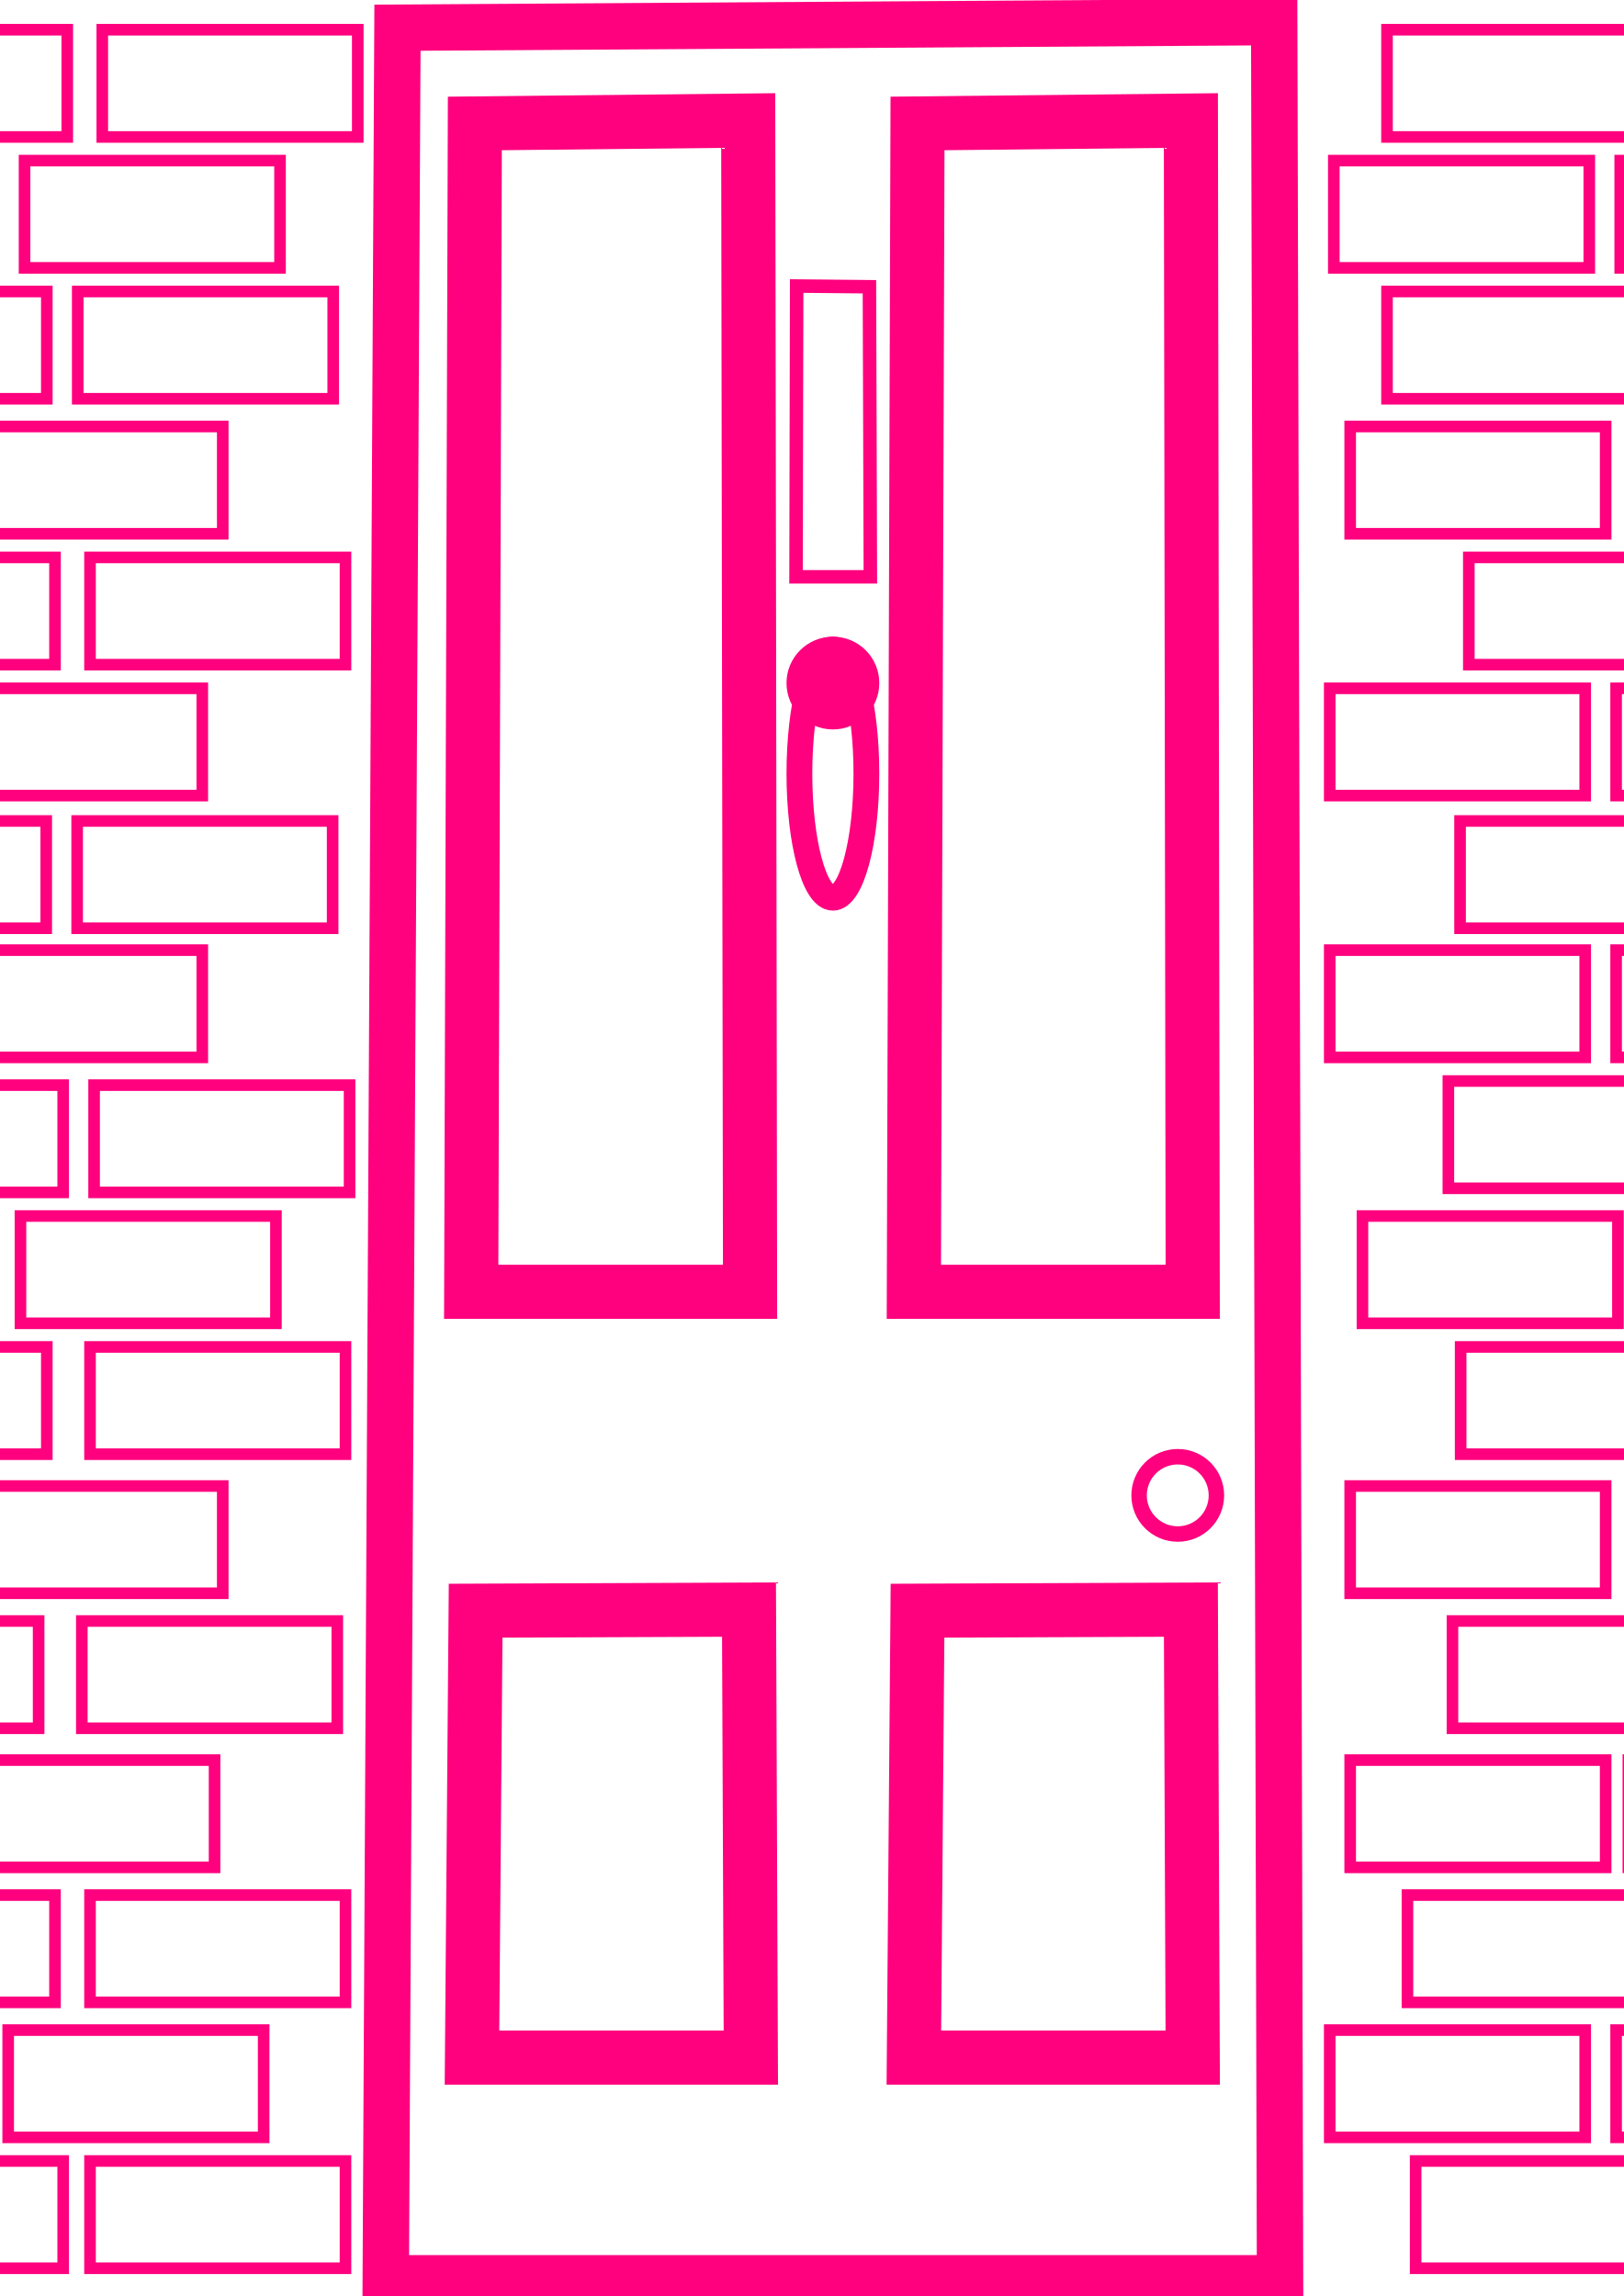
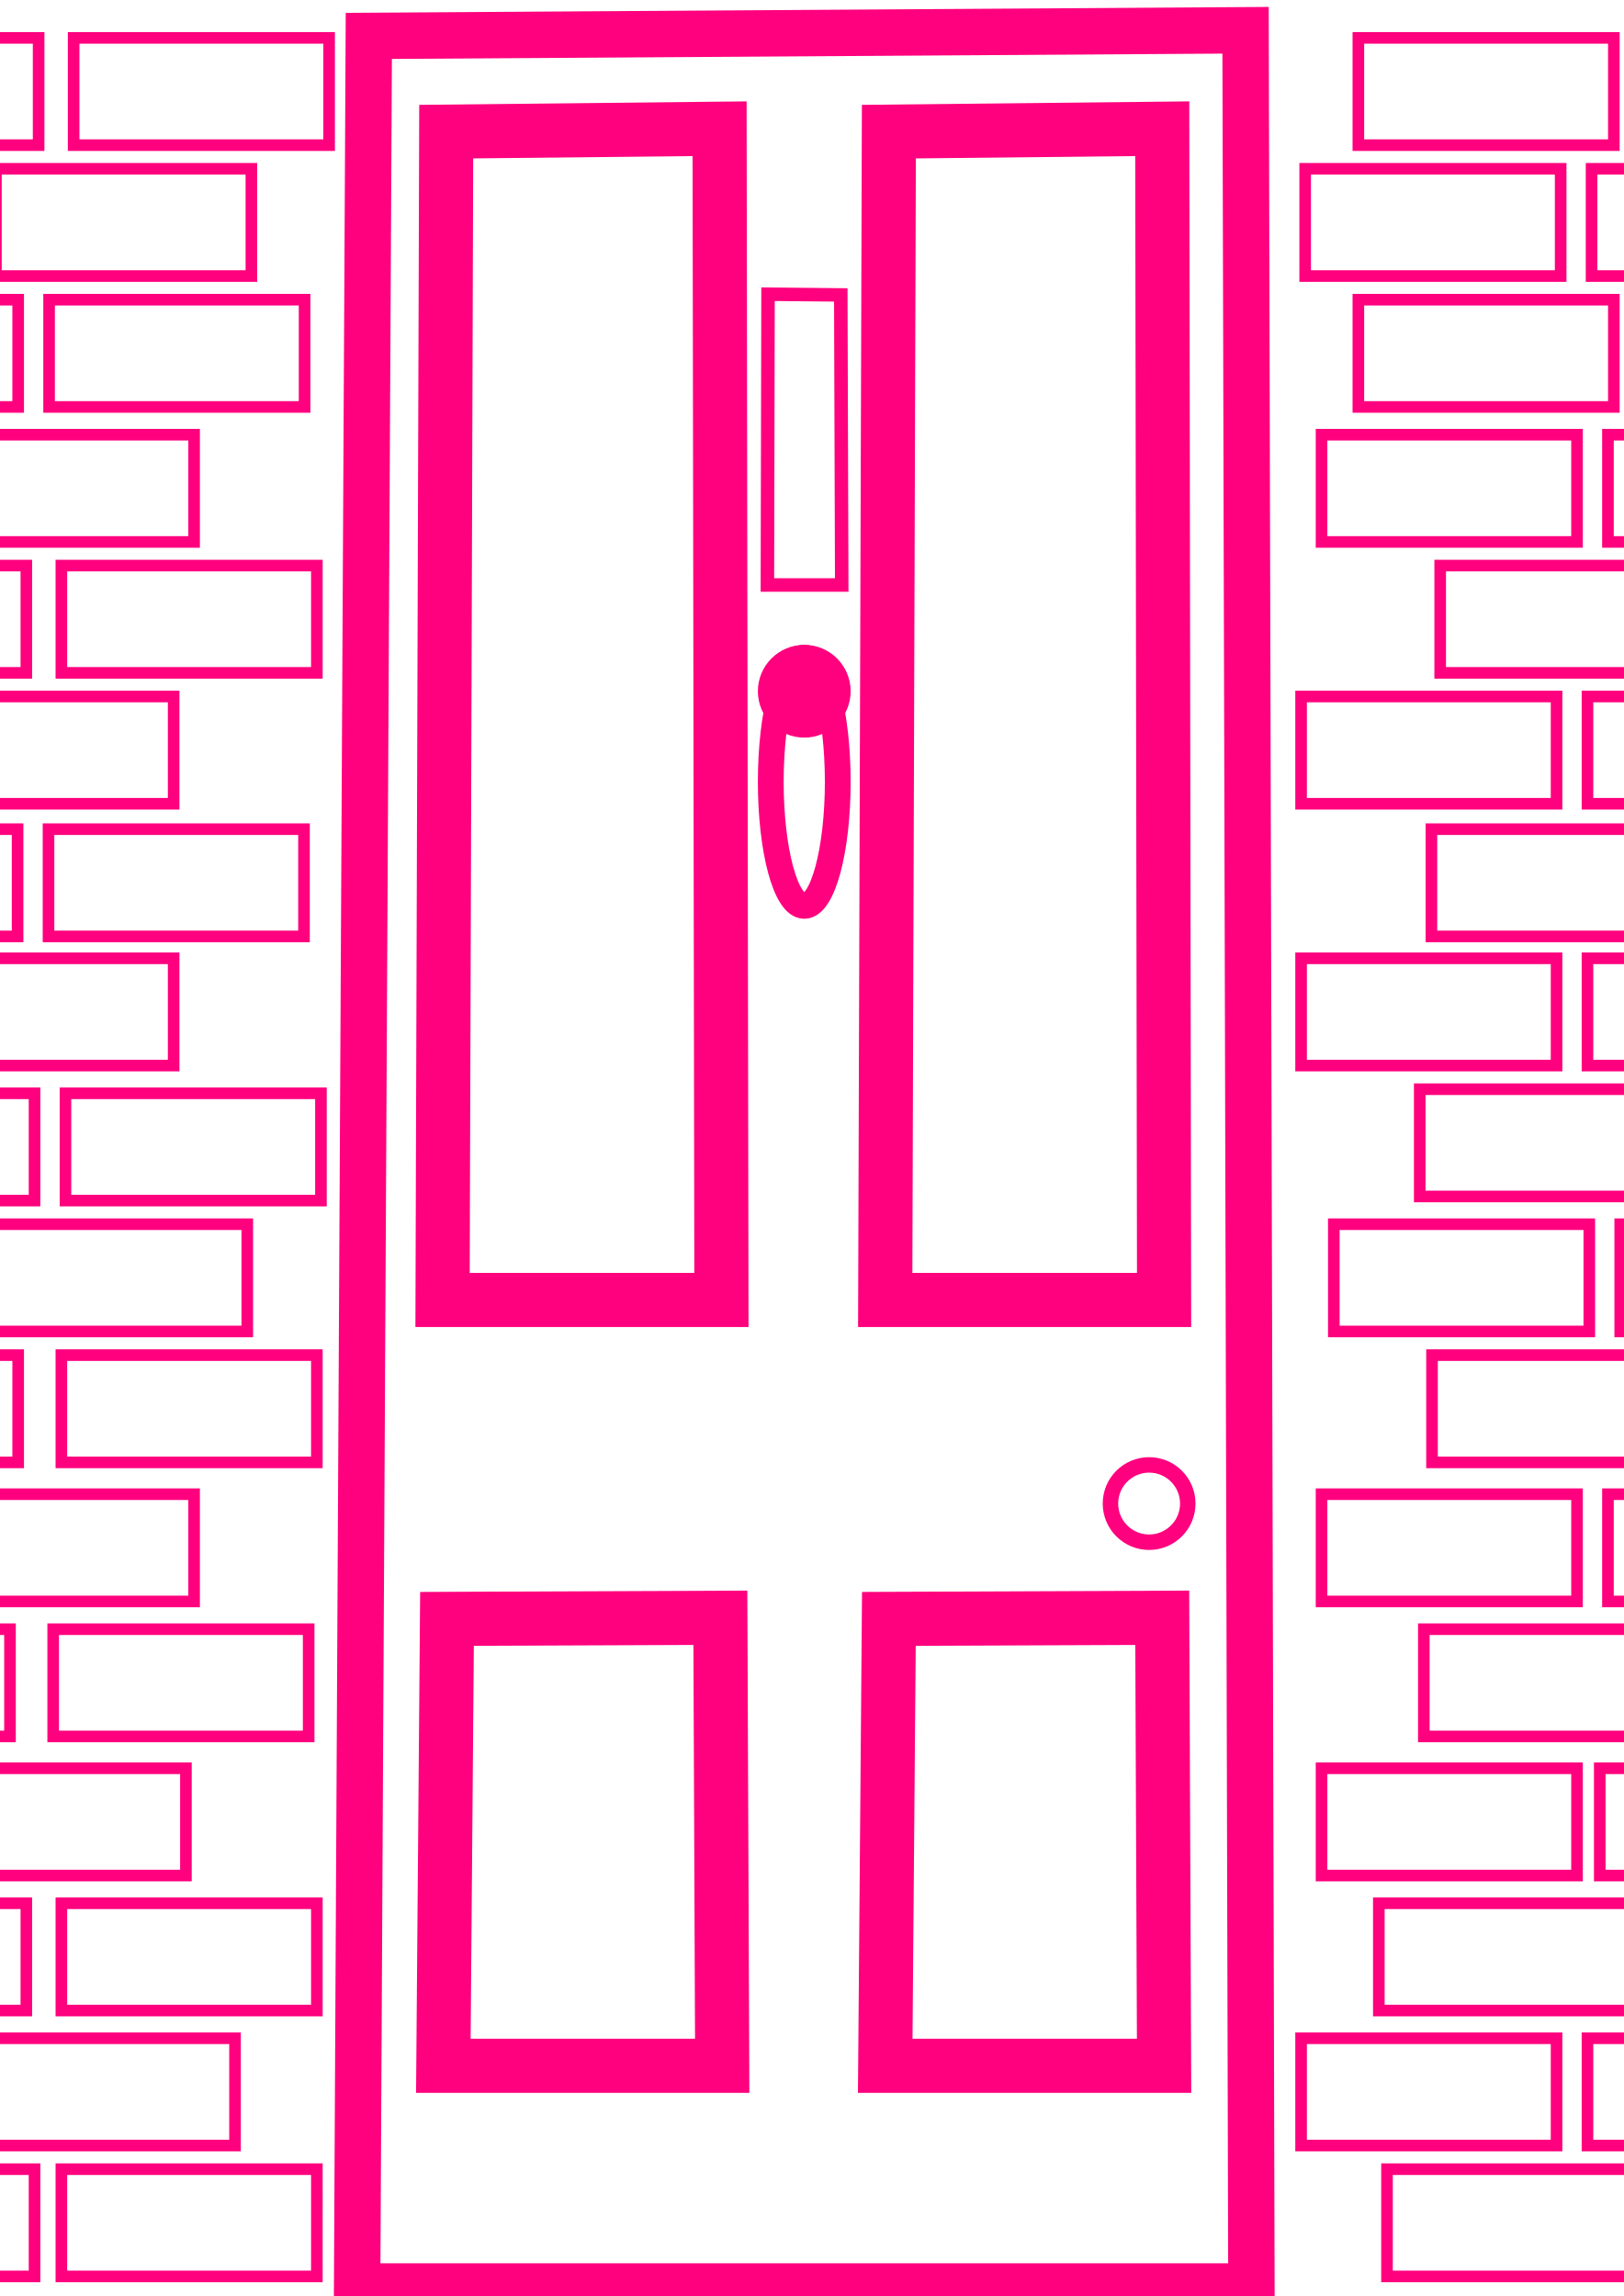
- <svg xmlns="http://www.w3.org/2000/svg" id="svg8" version="1.1" viewBox="0 0 210 297" height="297mm" width="210mm">
+ <svg xmlns="http://www.w3.org/2000/svg" width="210mm" height="297mm" viewBox="0 0 210 297" version="1.1" id="svg8">
  <defs id="defs2" />
-   <g id="layer1">
-     <path id="path3715" d="M 51.405,3.583 49.893,294.713 H 165.554 L 164.798,2.857 Z" style="fill:none;fill-opacity:1;stroke:#ff007e;stroke-width:6;stroke-linecap:butt;stroke-linejoin:miter;stroke-miterlimit:4;stroke-dasharray:none;stroke-opacity:1" />
-     <path style="fill:none;fill-opacity:1;stroke:#ff007e;stroke-width:7;stroke-linecap:butt;stroke-linejoin:miter;stroke-miterlimit:4;stroke-dasharray:none;stroke-opacity:1" d="m 61.414,15.969 -0.471,151.133 H 97.008 L 96.772,15.593 Z" id="path4530" />
-     <path id="path4532" d="m 118.665,15.969 -0.471,151.133 h 36.065 L 154.023,15.593 Z" style="fill:none;fill-opacity:1;stroke:#ff007e;stroke-width:7;stroke-linecap:butt;stroke-linejoin:miter;stroke-miterlimit:4;stroke-dasharray:none;stroke-opacity:1" />
-     <path id="path4534" d="m 61.515,208.354 -0.471,57.807 H 97.109 l -0.236,-57.951 z" style="fill:none;fill-opacity:1;stroke:#ff007e;stroke-width:7;stroke-linecap:butt;stroke-linejoin:miter;stroke-miterlimit:4;stroke-dasharray:none;stroke-opacity:1" />
-     <path style="fill:none;fill-opacity:1;stroke:#ff007e;stroke-width:7;stroke-linecap:butt;stroke-linejoin:miter;stroke-miterlimit:4;stroke-dasharray:none;stroke-opacity:1" d="m 118.665,208.354 -0.471,57.807 h 36.065 l -0.236,-57.951 z" id="path4536" />
-     <circle r="5" cy="193.435" cx="152.324" id="path4540" style="opacity:1;fill:none;fill-opacity:1;fill-rule:evenodd;stroke:#ff007e;stroke-width:2;stroke-miterlimit:4;stroke-dasharray:none;stroke-opacity:1" />
-     <path style="fill:none;fill-opacity:1;stroke:#ff007e;stroke-width:1.744;stroke-linecap:butt;stroke-linejoin:miter;stroke-miterlimit:4;stroke-dasharray:none;stroke-opacity:1" d="m 112.447,37.092 0.121,37.522 h -9.613 l 0.081,-37.615 z" id="path4542" />
-     <flowRoot style="fill:black;fill-opacity:1;stroke:none;font-family:sans-serif;font-style:normal;font-weight:normal;font-size:40px;line-height:1.25;letter-spacing:0px;word-spacing:0px" id="flowRoot4552" xml:space="preserve">
+   <g transform="translate(-3.704167,1.058333)" id="layer1">
+     <path style="fill:none;fill-opacity:1;stroke:#ff007e;stroke-width:6;stroke-linecap:butt;stroke-linejoin:miter;stroke-miterlimit:4;stroke-dasharray:none;stroke-opacity:1" d="M 51.405,3.583 49.893,294.713 H 165.554 L 164.798,2.857 Z" id="path3715" />
+     <path id="path4530" d="m 61.414,15.969 -0.471,151.133 H 97.008 L 96.772,15.593 Z" style="fill:none;fill-opacity:1;stroke:#ff007e;stroke-width:7;stroke-linecap:butt;stroke-linejoin:miter;stroke-miterlimit:4;stroke-dasharray:none;stroke-opacity:1" />
+     <path style="fill:none;fill-opacity:1;stroke:#ff007e;stroke-width:7;stroke-linecap:butt;stroke-linejoin:miter;stroke-miterlimit:4;stroke-dasharray:none;stroke-opacity:1" d="m 118.665,15.969 -0.471,151.133 h 36.065 L 154.023,15.593 Z" id="path4532" />
+     <path style="fill:none;fill-opacity:1;stroke:#ff007e;stroke-width:7;stroke-linecap:butt;stroke-linejoin:miter;stroke-miterlimit:4;stroke-dasharray:none;stroke-opacity:1" d="m 61.515,208.354 -0.471,57.807 H 97.109 l -0.236,-57.951 z" id="path4534" />
+     <path id="path4536" d="m 118.665,208.354 -0.471,57.807 h 36.065 l -0.236,-57.951 z" style="fill:none;fill-opacity:1;stroke:#ff007e;stroke-width:7;stroke-linecap:butt;stroke-linejoin:miter;stroke-miterlimit:4;stroke-dasharray:none;stroke-opacity:1" />
+     <circle style="opacity:1;fill:none;fill-opacity:1;fill-rule:evenodd;stroke:#ff007e;stroke-width:2;stroke-miterlimit:4;stroke-dasharray:none;stroke-opacity:1" id="path4540" cx="152.324" cy="193.435" r="5" />
+     <path id="path4542" d="m 112.447,37.092 0.121,37.522 h -9.613 l 0.081,-37.615 z" style="fill:none;fill-opacity:1;stroke:#ff007e;stroke-width:1.744;stroke-linecap:butt;stroke-linejoin:miter;stroke-miterlimit:4;stroke-dasharray:none;stroke-opacity:1" />
+     <flowRoot xml:space="preserve" id="flowRoot4552" style="font-style:normal;font-weight:normal;font-size:40px;line-height:1.25;font-family:sans-serif;letter-spacing:0px;word-spacing:0px;fill:#000000;fill-opacity:1;stroke:none">
      <flowRegion id="flowRegion4554">
-         <rect y="293.948" x="-722.857" height="502.857" width="151.429" id="rect4556" />
+         <rect id="rect4556" width="151.429" height="502.857" x="-722.857" y="293.948" />
      </flowRegion>
      <flowPara id="flowPara4558" />
    </flowRoot>
-     <circle style="opacity:1;fill:#ff007e;fill-opacity:1;fill-rule:evenodd;stroke:#ff007e;stroke-width:2;stroke-miterlimit:4;stroke-dasharray:none;stroke-opacity:1" id="circle4566" cx="107.723" cy="88.357" r="5" />
-     <ellipse ry="16.05" rx="4.332" cy="100.074" cx="107.723" id="circle4568" style="opacity:1;fill:none;fill-opacity:1;fill-rule:evenodd;stroke:#ff007e;stroke-width:3.335;stroke-miterlimit:4;stroke-dasharray:none;stroke-opacity:1" />
-     <rect y="3.842" x="13.229" height="13.875" width="33.042" id="rect4653" style="opacity:1;fill:none;fill-opacity:1;fill-rule:evenodd;stroke:#ff007e;stroke-width:1.5;stroke-miterlimit:4;stroke-dasharray:none;stroke-opacity:1" />
-     <rect style="opacity:1;fill:none;fill-opacity:1;fill-rule:evenodd;stroke:#ff007e;stroke-width:1.5;stroke-miterlimit:4;stroke-dasharray:none;stroke-opacity:1" id="rect4655" width="33.042" height="13.875" x="3.175" y="20.775" />
-     <rect y="37.708" x="10.054" height="13.875" width="33.042" id="rect4657" style="opacity:1;fill:none;fill-opacity:1;fill-rule:evenodd;stroke:#ff007e;stroke-width:1.5;stroke-miterlimit:4;stroke-dasharray:none;stroke-opacity:1" />
-     <rect style="opacity:1;fill:none;fill-opacity:1;fill-rule:evenodd;stroke:#ff007e;stroke-width:1.5;stroke-miterlimit:4;stroke-dasharray:none;stroke-opacity:1" id="rect4659" width="33.042" height="13.875" x="11.642" y="245.14" />
-     <rect y="262.603" x="1.058" height="13.875" width="33.042" id="rect4661" style="opacity:1;fill:none;fill-opacity:1;fill-rule:evenodd;stroke:#ff007e;stroke-width:1.5;stroke-miterlimit:4;stroke-dasharray:none;stroke-opacity:1" />
-     <rect style="opacity:1;fill:none;fill-opacity:1;fill-rule:evenodd;stroke:#ff007e;stroke-width:1.5;stroke-miterlimit:4;stroke-dasharray:none;stroke-opacity:1" id="rect4663" width="33.042" height="13.875" x="11.642" y="279.536" />
-     <rect style="opacity:1;fill:none;fill-opacity:1;fill-rule:evenodd;stroke:#ff007e;stroke-width:1.5;stroke-miterlimit:4;stroke-dasharray:none;stroke-opacity:1" id="rect4665" width="33.042" height="13.875" x="-4.233" y="55.171" />
-     <rect y="72.104" x="11.642" height="13.875" width="33.042" id="rect4667" style="opacity:1;fill:none;fill-opacity:1;fill-rule:evenodd;stroke:#ff007e;stroke-width:1.5;stroke-miterlimit:4;stroke-dasharray:none;stroke-opacity:1" />
-     <rect style="opacity:1;fill:none;fill-opacity:1;fill-rule:evenodd;stroke:#ff007e;stroke-width:1.5;stroke-miterlimit:4;stroke-dasharray:none;stroke-opacity:1" id="rect4669" width="33.042" height="13.875" x="-6.879" y="89.038" />
-     <rect y="106.198" x="9.979" height="13.875" width="33.042" id="rect4671" style="opacity:1;fill:none;fill-opacity:1;fill-rule:evenodd;stroke:#ff007e;stroke-width:1.5;stroke-miterlimit:4;stroke-dasharray:none;stroke-opacity:1" />
-     <path id="path4694" d="m 5.745,106.198 v 13.875" style="fill:none;stroke:#000000;stroke-width:0.265px;stroke-linecap:butt;stroke-linejoin:miter;stroke-opacity:1" />
-     <rect y="192.224" x="-4.233" height="13.875" width="33.042" id="rect4700" style="opacity:1;fill:none;fill-opacity:1;fill-rule:evenodd;stroke:#ff007e;stroke-width:1.5;stroke-miterlimit:4;stroke-dasharray:none;stroke-opacity:1" />
-     <rect style="opacity:1;fill:none;fill-opacity:1;fill-rule:evenodd;stroke:#ff007e;stroke-width:1.5;stroke-miterlimit:4;stroke-dasharray:none;stroke-opacity:1" id="rect4702" width="33.042" height="13.875" x="10.583" y="209.686" />
-     <rect y="227.678" x="-5.292" height="13.875" width="33.042" id="rect4704" style="opacity:1;fill:none;fill-opacity:1;fill-rule:evenodd;stroke:#ff007e;stroke-width:1.5;stroke-miterlimit:4;stroke-dasharray:none;stroke-opacity:1" />
-     <rect style="opacity:1;fill:none;fill-opacity:1;fill-rule:evenodd;stroke:#ff007e;stroke-width:1.5;stroke-miterlimit:4;stroke-dasharray:none;stroke-opacity:1" id="rect4706" width="33.042" height="13.875" x="-24.871" y="140.367" />
-     <rect y="157.3" x="2.646" height="13.875" width="33.042" id="rect4708" style="opacity:1;fill:none;fill-opacity:1;fill-rule:evenodd;stroke:#ff007e;stroke-width:1.5;stroke-miterlimit:4;stroke-dasharray:none;stroke-opacity:1" />
-     <rect style="opacity:1;fill:none;fill-opacity:1;fill-rule:evenodd;stroke:#ff007e;stroke-width:1.5;stroke-miterlimit:4;stroke-dasharray:none;stroke-opacity:1" id="rect4710" width="33.042" height="13.875" x="-26.987" y="174.233" />
-     <rect y="140.367" x="12.171" height="13.875" width="33.042" id="rect4712" style="opacity:1;fill:none;fill-opacity:1;fill-rule:evenodd;stroke:#ff007e;stroke-width:1.5;stroke-miterlimit:4;stroke-dasharray:none;stroke-opacity:1" />
-     <rect style="opacity:1;fill:none;fill-opacity:1;fill-rule:evenodd;stroke:#ff007e;stroke-width:1.5;stroke-miterlimit:4;stroke-dasharray:none;stroke-opacity:1" id="rect4714" width="33.042" height="13.875" x="-6.879" y="122.904" />
-     <rect y="174.233" x="11.642" height="13.875" width="33.042" id="rect4716" style="opacity:1;fill:none;fill-opacity:1;fill-rule:evenodd;stroke:#ff007e;stroke-width:1.5;stroke-miterlimit:4;stroke-dasharray:none;stroke-opacity:1" />
-     <rect y="72.104" x="-25.929" height="13.875" width="33.042" id="rect4718" style="opacity:1;fill:none;fill-opacity:1;fill-rule:evenodd;stroke:#ff007e;stroke-width:1.5;stroke-miterlimit:4;stroke-dasharray:none;stroke-opacity:1" />
-     <rect style="opacity:1;fill:none;fill-opacity:1;fill-rule:evenodd;stroke:#ff007e;stroke-width:1.5;stroke-miterlimit:4;stroke-dasharray:none;stroke-opacity:1" id="rect4722" width="33.042" height="13.875" x="-24.342" y="3.842" />
-     <rect style="opacity:1;fill:none;fill-opacity:1;fill-rule:evenodd;stroke:#ff007e;stroke-width:1.5;stroke-miterlimit:4;stroke-dasharray:none;stroke-opacity:1" id="rect4724" width="33.042" height="13.875" x="-26.987" y="37.708" />
-     <rect style="opacity:1;fill:none;fill-opacity:1;fill-rule:evenodd;stroke:#ff007e;stroke-width:1.5;stroke-miterlimit:4;stroke-dasharray:none;stroke-opacity:1" id="rect4726" width="33.042" height="13.875" x="-28.046" y="209.686" />
-     <rect style="opacity:1;fill:none;fill-opacity:1;fill-rule:evenodd;stroke:#ff007e;stroke-width:1.5;stroke-miterlimit:4;stroke-dasharray:none;stroke-opacity:1" id="rect4728" width="33.042" height="13.875" x="-25.929" y="245.14" />
-     <rect y="20.775" x="-33.867" height="13.875" width="33.042" id="rect4730" style="opacity:1;fill:none;fill-opacity:1;fill-rule:evenodd;stroke:#ff007e;stroke-width:1.5;stroke-miterlimit:4;stroke-dasharray:none;stroke-opacity:1" />
-     <rect y="55.171" x="-41.275" height="13.875" width="33.042" id="rect4732" style="opacity:1;fill:none;fill-opacity:1;fill-rule:evenodd;stroke:#ff007e;stroke-width:1.5;stroke-miterlimit:4;stroke-dasharray:none;stroke-opacity:1" />
-     <rect style="opacity:1;fill:none;fill-opacity:1;fill-rule:evenodd;stroke:#ff007e;stroke-width:1.5;stroke-miterlimit:4;stroke-dasharray:none;stroke-opacity:1" id="rect4734" width="33.042" height="13.875" x="-27.063" y="106.198" />
-     <rect y="89.038" x="-43.921" height="13.875" width="33.042" id="rect4736" style="opacity:1;fill:none;fill-opacity:1;fill-rule:evenodd;stroke:#ff007e;stroke-width:1.5;stroke-miterlimit:4;stroke-dasharray:none;stroke-opacity:1" />
-     <rect y="122.904" x="-43.921" height="13.875" width="33.042" id="rect4738" style="opacity:1;fill:none;fill-opacity:1;fill-rule:evenodd;stroke:#ff007e;stroke-width:1.5;stroke-miterlimit:4;stroke-dasharray:none;stroke-opacity:1" />
-     <rect style="opacity:1;fill:none;fill-opacity:1;fill-rule:evenodd;stroke:#ff007e;stroke-width:1.5;stroke-miterlimit:4;stroke-dasharray:none;stroke-opacity:1" id="rect4740" width="33.042" height="13.875" x="-34.396" y="157.3" />
-     <rect style="opacity:1;fill:none;fill-opacity:1;fill-rule:evenodd;stroke:#ff007e;stroke-width:1.5;stroke-miterlimit:4;stroke-dasharray:none;stroke-opacity:1" id="rect4742" width="33.042" height="13.875" x="-41.275" y="192.224" />
-     <rect style="opacity:1;fill:none;fill-opacity:1;fill-rule:evenodd;stroke:#ff007e;stroke-width:1.5;stroke-miterlimit:4;stroke-dasharray:none;stroke-opacity:1" id="rect4744" width="33.042" height="13.875" x="-41.275" y="227.678" />
-     <rect style="opacity:1;fill:none;fill-opacity:1;fill-rule:evenodd;stroke:#ff007e;stroke-width:1.5;stroke-miterlimit:4;stroke-dasharray:none;stroke-opacity:1" id="rect4746" width="33.042" height="13.875" x="-35.983" y="262.603" />
-     <rect y="279.536" x="-24.871" height="13.875" width="33.042" id="rect4748" style="opacity:1;fill:none;fill-opacity:1;fill-rule:evenodd;stroke:#ff007e;stroke-width:1.5;stroke-miterlimit:4;stroke-dasharray:none;stroke-opacity:1" />
-     <rect style="opacity:1;fill:none;fill-opacity:1;fill-rule:evenodd;stroke:#ff007e;stroke-width:1.5;stroke-miterlimit:4;stroke-dasharray:none;stroke-opacity:1" id="rect4750" width="33.042" height="13.875" x="216.957" y="3.842" />
-     <rect y="20.775" x="209.549" height="13.875" width="33.042" id="rect4752" style="opacity:1;fill:none;fill-opacity:1;fill-rule:evenodd;stroke:#ff007e;stroke-width:1.5;stroke-miterlimit:4;stroke-dasharray:none;stroke-opacity:1" />
-     <rect style="opacity:1;fill:none;fill-opacity:1;fill-rule:evenodd;stroke:#ff007e;stroke-width:1.5;stroke-miterlimit:4;stroke-dasharray:none;stroke-opacity:1" id="rect4754" width="33.042" height="13.875" x="216.428" y="37.708" />
-     <rect y="245.14" x="219.603" height="13.875" width="33.042" id="rect4756" style="opacity:1;fill:none;fill-opacity:1;fill-rule:evenodd;stroke:#ff007e;stroke-width:1.5;stroke-miterlimit:4;stroke-dasharray:none;stroke-opacity:1" />
-     <rect style="opacity:1;fill:none;fill-opacity:1;fill-rule:evenodd;stroke:#ff007e;stroke-width:1.5;stroke-miterlimit:4;stroke-dasharray:none;stroke-opacity:1" id="rect4758" width="33.042" height="13.875" x="209.02" y="262.603" />
-     <rect y="279.536" x="219.603" height="13.875" width="33.042" id="rect4760" style="opacity:1;fill:none;fill-opacity:1;fill-rule:evenodd;stroke:#ff007e;stroke-width:1.5;stroke-miterlimit:4;stroke-dasharray:none;stroke-opacity:1" />
-     <rect y="55.171" x="211.666" height="13.875" width="33.042" id="rect4762" style="opacity:1;fill:none;fill-opacity:1;fill-rule:evenodd;stroke:#ff007e;stroke-width:1.5;stroke-miterlimit:4;stroke-dasharray:none;stroke-opacity:1" />
-     <rect style="opacity:1;fill:none;fill-opacity:1;fill-rule:evenodd;stroke:#ff007e;stroke-width:1.5;stroke-miterlimit:4;stroke-dasharray:none;stroke-opacity:1" id="rect4764" width="33.042" height="13.875" x="227.54" y="72.104" />
-     <rect y="89.038" x="209.02" height="13.875" width="33.042" id="rect4766" style="opacity:1;fill:none;fill-opacity:1;fill-rule:evenodd;stroke:#ff007e;stroke-width:1.5;stroke-miterlimit:4;stroke-dasharray:none;stroke-opacity:1" />
-     <rect style="opacity:1;fill:none;fill-opacity:1;fill-rule:evenodd;stroke:#ff007e;stroke-width:1.5;stroke-miterlimit:4;stroke-dasharray:none;stroke-opacity:1" id="rect4768" width="33.042" height="13.875" x="225.877" y="106.198" />
-     <path style="fill:none;stroke:#000000;stroke-width:0.265px;stroke-linecap:butt;stroke-linejoin:miter;stroke-opacity:1" d="m 221.646,106.198 v 13.875" id="path4770" />
-     <rect style="opacity:1;fill:none;fill-opacity:1;fill-rule:evenodd;stroke:#ff007e;stroke-width:1.5;stroke-miterlimit:4;stroke-dasharray:none;stroke-opacity:1" id="rect4772" width="33.042" height="13.875" x="211.666" y="192.224" />
-     <rect y="209.686" x="226.482" height="13.875" width="33.042" id="rect4774" style="opacity:1;fill:none;fill-opacity:1;fill-rule:evenodd;stroke:#ff007e;stroke-width:1.5;stroke-miterlimit:4;stroke-dasharray:none;stroke-opacity:1" />
-     <rect style="opacity:1;fill:none;fill-opacity:1;fill-rule:evenodd;stroke:#ff007e;stroke-width:1.5;stroke-miterlimit:4;stroke-dasharray:none;stroke-opacity:1" id="rect4776" width="33.042" height="13.875" x="210.607" y="227.678" />
-     <rect y="139.837" x="187.324" height="13.875" width="33.042" id="rect4778" style="opacity:1;fill:none;fill-opacity:1;fill-rule:evenodd;stroke:#ff007e;stroke-width:1.5;stroke-miterlimit:4;stroke-dasharray:none;stroke-opacity:1" />
-     <rect style="opacity:1;fill:none;fill-opacity:1;fill-rule:evenodd;stroke:#ff007e;stroke-width:1.5;stroke-miterlimit:4;stroke-dasharray:none;stroke-opacity:1" id="rect4780" width="33.042" height="13.875" x="213.253" y="157.3" />
-     <rect y="174.233" x="188.912" height="13.875" width="33.042" id="rect4782" style="opacity:1;fill:none;fill-opacity:1;fill-rule:evenodd;stroke:#ff007e;stroke-width:1.5;stroke-miterlimit:4;stroke-dasharray:none;stroke-opacity:1" />
-     <rect style="opacity:1;fill:none;fill-opacity:1;fill-rule:evenodd;stroke:#ff007e;stroke-width:1.5;stroke-miterlimit:4;stroke-dasharray:none;stroke-opacity:1" id="rect4784" width="33.042" height="13.875" x="224.365" y="139.837" />
-     <rect y="122.904" x="209.02" height="13.875" width="33.042" id="rect4786" style="opacity:1;fill:none;fill-opacity:1;fill-rule:evenodd;stroke:#ff007e;stroke-width:1.5;stroke-miterlimit:4;stroke-dasharray:none;stroke-opacity:1" />
-     <rect style="opacity:1;fill:none;fill-opacity:1;fill-rule:evenodd;stroke:#ff007e;stroke-width:1.5;stroke-miterlimit:4;stroke-dasharray:none;stroke-opacity:1" id="rect4788" width="33.042" height="13.875" x="227.54" y="174.233" />
-     <rect style="opacity:1;fill:none;fill-opacity:1;fill-rule:evenodd;stroke:#ff007e;stroke-width:1.5;stroke-miterlimit:4;stroke-dasharray:none;stroke-opacity:1" id="rect4790" width="33.042" height="13.875" x="189.97" y="72.104" />
-     <rect y="3.842" x="179.387" height="13.875" width="33.042" id="rect4792" style="opacity:1;fill:none;fill-opacity:1;fill-rule:evenodd;stroke:#ff007e;stroke-width:1.5;stroke-miterlimit:4;stroke-dasharray:none;stroke-opacity:1" />
-     <rect y="37.708" x="179.387" height="13.875" width="33.042" id="rect4794" style="opacity:1;fill:none;fill-opacity:1;fill-rule:evenodd;stroke:#ff007e;stroke-width:1.5;stroke-miterlimit:4;stroke-dasharray:none;stroke-opacity:1" />
-     <rect y="209.686" x="187.853" height="13.875" width="33.042" id="rect4796" style="opacity:1;fill:none;fill-opacity:1;fill-rule:evenodd;stroke:#ff007e;stroke-width:1.5;stroke-miterlimit:4;stroke-dasharray:none;stroke-opacity:1" />
-     <rect y="245.14" x="182.033" height="13.875" width="33.042" id="rect4798" style="opacity:1;fill:none;fill-opacity:1;fill-rule:evenodd;stroke:#ff007e;stroke-width:1.5;stroke-miterlimit:4;stroke-dasharray:none;stroke-opacity:1" />
-     <rect style="opacity:1;fill:none;fill-opacity:1;fill-rule:evenodd;stroke:#ff007e;stroke-width:1.5;stroke-miterlimit:4;stroke-dasharray:none;stroke-opacity:1" id="rect4800" width="33.042" height="13.875" x="172.508" y="20.775" />
-     <rect style="opacity:1;fill:none;fill-opacity:1;fill-rule:evenodd;stroke:#ff007e;stroke-width:1.5;stroke-miterlimit:4;stroke-dasharray:none;stroke-opacity:1" id="rect4802" width="33.042" height="13.875" x="174.624" y="55.171" />
-     <rect y="106.198" x="188.836" height="13.875" width="33.042" id="rect4804" style="opacity:1;fill:none;fill-opacity:1;fill-rule:evenodd;stroke:#ff007e;stroke-width:1.5;stroke-miterlimit:4;stroke-dasharray:none;stroke-opacity:1" />
-     <rect style="opacity:1;fill:none;fill-opacity:1;fill-rule:evenodd;stroke:#ff007e;stroke-width:1.5;stroke-miterlimit:4;stroke-dasharray:none;stroke-opacity:1" id="rect4806" width="33.042" height="13.875" x="171.979" y="89.038" />
-     <rect style="opacity:1;fill:none;fill-opacity:1;fill-rule:evenodd;stroke:#ff007e;stroke-width:1.5;stroke-miterlimit:4;stroke-dasharray:none;stroke-opacity:1" id="rect4808" width="33.042" height="13.875" x="171.979" y="122.904" />
-     <rect y="157.3" x="176.212" height="13.875" width="33.042" id="rect4810" style="opacity:1;fill:none;fill-opacity:1;fill-rule:evenodd;stroke:#ff007e;stroke-width:1.5;stroke-miterlimit:4;stroke-dasharray:none;stroke-opacity:1" />
-     <rect y="192.224" x="174.624" height="13.875" width="33.042" id="rect4812" style="opacity:1;fill:none;fill-opacity:1;fill-rule:evenodd;stroke:#ff007e;stroke-width:1.5;stroke-miterlimit:4;stroke-dasharray:none;stroke-opacity:1" />
-     <rect y="227.678" x="174.624" height="13.875" width="33.042" id="rect4814" style="opacity:1;fill:none;fill-opacity:1;fill-rule:evenodd;stroke:#ff007e;stroke-width:1.5;stroke-miterlimit:4;stroke-dasharray:none;stroke-opacity:1" />
-     <rect y="262.603" x="171.979" height="13.875" width="33.042" id="rect4816" style="opacity:1;fill:none;fill-opacity:1;fill-rule:evenodd;stroke:#ff007e;stroke-width:1.5;stroke-miterlimit:4;stroke-dasharray:none;stroke-opacity:1" />
-     <rect style="opacity:1;fill:none;fill-opacity:1;fill-rule:evenodd;stroke:#ff007e;stroke-width:1.5;stroke-miterlimit:4;stroke-dasharray:none;stroke-opacity:1" id="rect4818" width="33.042" height="13.875" x="183.091" y="279.536" />
+     <circle r="5" cy="88.357" cx="107.723" id="circle4566" style="opacity:1;fill:#ff007e;fill-opacity:1;fill-rule:evenodd;stroke:#ff007e;stroke-width:2;stroke-miterlimit:4;stroke-dasharray:none;stroke-opacity:1" />
+     <ellipse style="opacity:1;fill:none;fill-opacity:1;fill-rule:evenodd;stroke:#ff007e;stroke-width:3.335;stroke-miterlimit:4;stroke-dasharray:none;stroke-opacity:1" id="circle4568" cx="107.723" cy="100.074" rx="4.332" ry="16.05" />
+     <rect style="opacity:1;fill:none;fill-opacity:1;fill-rule:evenodd;stroke:#ff007e;stroke-width:1.5;stroke-miterlimit:4;stroke-dasharray:none;stroke-opacity:1" id="rect4653" width="33.042" height="13.875" x="13.229" y="3.842" />
+     <rect y="20.775" x="3.175" height="13.875" width="33.042" id="rect4655" style="opacity:1;fill:none;fill-opacity:1;fill-rule:evenodd;stroke:#ff007e;stroke-width:1.5;stroke-miterlimit:4;stroke-dasharray:none;stroke-opacity:1" />
+     <rect style="opacity:1;fill:none;fill-opacity:1;fill-rule:evenodd;stroke:#ff007e;stroke-width:1.5;stroke-miterlimit:4;stroke-dasharray:none;stroke-opacity:1" id="rect4657" width="33.042" height="13.875" x="10.054" y="37.708" />
+     <rect y="245.14" x="11.642" height="13.875" width="33.042" id="rect4659" style="opacity:1;fill:none;fill-opacity:1;fill-rule:evenodd;stroke:#ff007e;stroke-width:1.5;stroke-miterlimit:4;stroke-dasharray:none;stroke-opacity:1" />
+     <rect style="opacity:1;fill:none;fill-opacity:1;fill-rule:evenodd;stroke:#ff007e;stroke-width:1.5;stroke-miterlimit:4;stroke-dasharray:none;stroke-opacity:1" id="rect4661" width="33.042" height="13.875" x="1.058" y="262.603" />
+     <rect y="279.536" x="11.642" height="13.875" width="33.042" id="rect4663" style="opacity:1;fill:none;fill-opacity:1;fill-rule:evenodd;stroke:#ff007e;stroke-width:1.5;stroke-miterlimit:4;stroke-dasharray:none;stroke-opacity:1" />
+     <rect y="55.171" x="-4.233" height="13.875" width="33.042" id="rect4665" style="opacity:1;fill:none;fill-opacity:1;fill-rule:evenodd;stroke:#ff007e;stroke-width:1.5;stroke-miterlimit:4;stroke-dasharray:none;stroke-opacity:1" />
+     <rect style="opacity:1;fill:none;fill-opacity:1;fill-rule:evenodd;stroke:#ff007e;stroke-width:1.5;stroke-miterlimit:4;stroke-dasharray:none;stroke-opacity:1" id="rect4667" width="33.042" height="13.875" x="11.642" y="72.104" />
+     <rect y="89.038" x="-6.879" height="13.875" width="33.042" id="rect4669" style="opacity:1;fill:none;fill-opacity:1;fill-rule:evenodd;stroke:#ff007e;stroke-width:1.5;stroke-miterlimit:4;stroke-dasharray:none;stroke-opacity:1" />
+     <rect style="opacity:1;fill:none;fill-opacity:1;fill-rule:evenodd;stroke:#ff007e;stroke-width:1.5;stroke-miterlimit:4;stroke-dasharray:none;stroke-opacity:1" id="rect4671" width="33.042" height="13.875" x="9.979" y="106.198" />
+     <path style="fill:none;stroke:#000000;stroke-width:0.265px;stroke-linecap:butt;stroke-linejoin:miter;stroke-opacity:1" d="m 5.745,106.198 v 13.875" id="path4694" />
+     <rect style="opacity:1;fill:none;fill-opacity:1;fill-rule:evenodd;stroke:#ff007e;stroke-width:1.5;stroke-miterlimit:4;stroke-dasharray:none;stroke-opacity:1" id="rect4700" width="33.042" height="13.875" x="-4.233" y="192.224" />
+     <rect y="209.686" x="10.583" height="13.875" width="33.042" id="rect4702" style="opacity:1;fill:none;fill-opacity:1;fill-rule:evenodd;stroke:#ff007e;stroke-width:1.5;stroke-miterlimit:4;stroke-dasharray:none;stroke-opacity:1" />
+     <rect style="opacity:1;fill:none;fill-opacity:1;fill-rule:evenodd;stroke:#ff007e;stroke-width:1.5;stroke-miterlimit:4;stroke-dasharray:none;stroke-opacity:1" id="rect4704" width="33.042" height="13.875" x="-5.292" y="227.678" />
+     <rect y="140.367" x="-24.871" height="13.875" width="33.042" id="rect4706" style="opacity:1;fill:none;fill-opacity:1;fill-rule:evenodd;stroke:#ff007e;stroke-width:1.5;stroke-miterlimit:4;stroke-dasharray:none;stroke-opacity:1" />
+     <rect style="opacity:1;fill:none;fill-opacity:1;fill-rule:evenodd;stroke:#ff007e;stroke-width:1.5;stroke-miterlimit:4;stroke-dasharray:none;stroke-opacity:1" id="rect4708" width="33.042" height="13.875" x="2.646" y="157.3" />
+     <rect y="174.233" x="-26.987" height="13.875" width="33.042" id="rect4710" style="opacity:1;fill:none;fill-opacity:1;fill-rule:evenodd;stroke:#ff007e;stroke-width:1.5;stroke-miterlimit:4;stroke-dasharray:none;stroke-opacity:1" />
+     <rect style="opacity:1;fill:none;fill-opacity:1;fill-rule:evenodd;stroke:#ff007e;stroke-width:1.5;stroke-miterlimit:4;stroke-dasharray:none;stroke-opacity:1" id="rect4712" width="33.042" height="13.875" x="12.171" y="140.367" />
+     <rect y="122.904" x="-6.879" height="13.875" width="33.042" id="rect4714" style="opacity:1;fill:none;fill-opacity:1;fill-rule:evenodd;stroke:#ff007e;stroke-width:1.5;stroke-miterlimit:4;stroke-dasharray:none;stroke-opacity:1" />
+     <rect style="opacity:1;fill:none;fill-opacity:1;fill-rule:evenodd;stroke:#ff007e;stroke-width:1.5;stroke-miterlimit:4;stroke-dasharray:none;stroke-opacity:1" id="rect4716" width="33.042" height="13.875" x="11.642" y="174.233" />
+     <rect style="opacity:1;fill:none;fill-opacity:1;fill-rule:evenodd;stroke:#ff007e;stroke-width:1.5;stroke-miterlimit:4;stroke-dasharray:none;stroke-opacity:1" id="rect4718" width="33.042" height="13.875" x="-25.929" y="72.104" />
+     <rect y="3.842" x="-24.342" height="13.875" width="33.042" id="rect4722" style="opacity:1;fill:none;fill-opacity:1;fill-rule:evenodd;stroke:#ff007e;stroke-width:1.5;stroke-miterlimit:4;stroke-dasharray:none;stroke-opacity:1" />
+     <rect y="37.708" x="-26.987" height="13.875" width="33.042" id="rect4724" style="opacity:1;fill:none;fill-opacity:1;fill-rule:evenodd;stroke:#ff007e;stroke-width:1.5;stroke-miterlimit:4;stroke-dasharray:none;stroke-opacity:1" />
+     <rect y="209.686" x="-28.046" height="13.875" width="33.042" id="rect4726" style="opacity:1;fill:none;fill-opacity:1;fill-rule:evenodd;stroke:#ff007e;stroke-width:1.5;stroke-miterlimit:4;stroke-dasharray:none;stroke-opacity:1" />
+     <rect y="245.14" x="-25.929" height="13.875" width="33.042" id="rect4728" style="opacity:1;fill:none;fill-opacity:1;fill-rule:evenodd;stroke:#ff007e;stroke-width:1.5;stroke-miterlimit:4;stroke-dasharray:none;stroke-opacity:1" />
+     <rect style="opacity:1;fill:none;fill-opacity:1;fill-rule:evenodd;stroke:#ff007e;stroke-width:1.5;stroke-miterlimit:4;stroke-dasharray:none;stroke-opacity:1" id="rect4730" width="33.042" height="13.875" x="-33.867" y="20.775" />
+     <rect style="opacity:1;fill:none;fill-opacity:1;fill-rule:evenodd;stroke:#ff007e;stroke-width:1.5;stroke-miterlimit:4;stroke-dasharray:none;stroke-opacity:1" id="rect4732" width="33.042" height="13.875" x="-41.275" y="55.171" />
+     <rect y="106.198" x="-27.063" height="13.875" width="33.042" id="rect4734" style="opacity:1;fill:none;fill-opacity:1;fill-rule:evenodd;stroke:#ff007e;stroke-width:1.5;stroke-miterlimit:4;stroke-dasharray:none;stroke-opacity:1" />
+     <rect style="opacity:1;fill:none;fill-opacity:1;fill-rule:evenodd;stroke:#ff007e;stroke-width:1.5;stroke-miterlimit:4;stroke-dasharray:none;stroke-opacity:1" id="rect4736" width="33.042" height="13.875" x="-43.921" y="89.038" />
+     <rect style="opacity:1;fill:none;fill-opacity:1;fill-rule:evenodd;stroke:#ff007e;stroke-width:1.5;stroke-miterlimit:4;stroke-dasharray:none;stroke-opacity:1" id="rect4738" width="33.042" height="13.875" x="-43.921" y="122.904" />
+     <rect y="157.3" x="-34.396" height="13.875" width="33.042" id="rect4740" style="opacity:1;fill:none;fill-opacity:1;fill-rule:evenodd;stroke:#ff007e;stroke-width:1.5;stroke-miterlimit:4;stroke-dasharray:none;stroke-opacity:1" />
+     <rect y="192.224" x="-41.275" height="13.875" width="33.042" id="rect4742" style="opacity:1;fill:none;fill-opacity:1;fill-rule:evenodd;stroke:#ff007e;stroke-width:1.5;stroke-miterlimit:4;stroke-dasharray:none;stroke-opacity:1" />
+     <rect y="227.678" x="-41.275" height="13.875" width="33.042" id="rect4744" style="opacity:1;fill:none;fill-opacity:1;fill-rule:evenodd;stroke:#ff007e;stroke-width:1.5;stroke-miterlimit:4;stroke-dasharray:none;stroke-opacity:1" />
+     <rect y="262.603" x="-35.983" height="13.875" width="33.042" id="rect4746" style="opacity:1;fill:none;fill-opacity:1;fill-rule:evenodd;stroke:#ff007e;stroke-width:1.5;stroke-miterlimit:4;stroke-dasharray:none;stroke-opacity:1" />
+     <rect style="opacity:1;fill:none;fill-opacity:1;fill-rule:evenodd;stroke:#ff007e;stroke-width:1.5;stroke-miterlimit:4;stroke-dasharray:none;stroke-opacity:1" id="rect4748" width="33.042" height="13.875" x="-24.871" y="279.536" />
+     <rect y="3.842" x="216.957" height="13.875" width="33.042" id="rect4750" style="opacity:1;fill:none;fill-opacity:1;fill-rule:evenodd;stroke:#ff007e;stroke-width:1.5;stroke-miterlimit:4;stroke-dasharray:none;stroke-opacity:1" />
+     <rect style="opacity:1;fill:none;fill-opacity:1;fill-rule:evenodd;stroke:#ff007e;stroke-width:1.5;stroke-miterlimit:4;stroke-dasharray:none;stroke-opacity:1" id="rect4752" width="33.042" height="13.875" x="209.549" y="20.775" />
+     <rect y="37.708" x="216.428" height="13.875" width="33.042" id="rect4754" style="opacity:1;fill:none;fill-opacity:1;fill-rule:evenodd;stroke:#ff007e;stroke-width:1.5;stroke-miterlimit:4;stroke-dasharray:none;stroke-opacity:1" />
+     <rect style="opacity:1;fill:none;fill-opacity:1;fill-rule:evenodd;stroke:#ff007e;stroke-width:1.5;stroke-miterlimit:4;stroke-dasharray:none;stroke-opacity:1" id="rect4756" width="33.042" height="13.875" x="219.603" y="245.14" />
+     <rect y="262.603" x="209.02" height="13.875" width="33.042" id="rect4758" style="opacity:1;fill:none;fill-opacity:1;fill-rule:evenodd;stroke:#ff007e;stroke-width:1.5;stroke-miterlimit:4;stroke-dasharray:none;stroke-opacity:1" />
+     <rect style="opacity:1;fill:none;fill-opacity:1;fill-rule:evenodd;stroke:#ff007e;stroke-width:1.5;stroke-miterlimit:4;stroke-dasharray:none;stroke-opacity:1" id="rect4760" width="33.042" height="13.875" x="219.603" y="279.536" />
+     <rect style="opacity:1;fill:none;fill-opacity:1;fill-rule:evenodd;stroke:#ff007e;stroke-width:1.5;stroke-miterlimit:4;stroke-dasharray:none;stroke-opacity:1" id="rect4762" width="33.042" height="13.875" x="211.666" y="55.171" />
+     <rect y="72.104" x="227.54" height="13.875" width="33.042" id="rect4764" style="opacity:1;fill:none;fill-opacity:1;fill-rule:evenodd;stroke:#ff007e;stroke-width:1.5;stroke-miterlimit:4;stroke-dasharray:none;stroke-opacity:1" />
+     <rect style="opacity:1;fill:none;fill-opacity:1;fill-rule:evenodd;stroke:#ff007e;stroke-width:1.5;stroke-miterlimit:4;stroke-dasharray:none;stroke-opacity:1" id="rect4766" width="33.042" height="13.875" x="209.02" y="89.038" />
+     <rect y="106.198" x="225.877" height="13.875" width="33.042" id="rect4768" style="opacity:1;fill:none;fill-opacity:1;fill-rule:evenodd;stroke:#ff007e;stroke-width:1.5;stroke-miterlimit:4;stroke-dasharray:none;stroke-opacity:1" />
+     <path id="path4770" d="m 221.646,106.198 v 13.875" style="fill:none;stroke:#000000;stroke-width:0.265px;stroke-linecap:butt;stroke-linejoin:miter;stroke-opacity:1" />
+     <rect y="192.224" x="211.666" height="13.875" width="33.042" id="rect4772" style="opacity:1;fill:none;fill-opacity:1;fill-rule:evenodd;stroke:#ff007e;stroke-width:1.5;stroke-miterlimit:4;stroke-dasharray:none;stroke-opacity:1" />
+     <rect style="opacity:1;fill:none;fill-opacity:1;fill-rule:evenodd;stroke:#ff007e;stroke-width:1.5;stroke-miterlimit:4;stroke-dasharray:none;stroke-opacity:1" id="rect4774" width="33.042" height="13.875" x="226.482" y="209.686" />
+     <rect y="227.678" x="210.607" height="13.875" width="33.042" id="rect4776" style="opacity:1;fill:none;fill-opacity:1;fill-rule:evenodd;stroke:#ff007e;stroke-width:1.5;stroke-miterlimit:4;stroke-dasharray:none;stroke-opacity:1" />
+     <rect style="opacity:1;fill:none;fill-opacity:1;fill-rule:evenodd;stroke:#ff007e;stroke-width:1.5;stroke-miterlimit:4;stroke-dasharray:none;stroke-opacity:1" id="rect4778" width="33.042" height="13.875" x="187.324" y="139.837" />
+     <rect y="157.3" x="213.253" height="13.875" width="33.042" id="rect4780" style="opacity:1;fill:none;fill-opacity:1;fill-rule:evenodd;stroke:#ff007e;stroke-width:1.5;stroke-miterlimit:4;stroke-dasharray:none;stroke-opacity:1" />
+     <rect style="opacity:1;fill:none;fill-opacity:1;fill-rule:evenodd;stroke:#ff007e;stroke-width:1.5;stroke-miterlimit:4;stroke-dasharray:none;stroke-opacity:1" id="rect4782" width="33.042" height="13.875" x="188.912" y="174.233" />
+     <rect y="139.837" x="224.365" height="13.875" width="33.042" id="rect4784" style="opacity:1;fill:none;fill-opacity:1;fill-rule:evenodd;stroke:#ff007e;stroke-width:1.5;stroke-miterlimit:4;stroke-dasharray:none;stroke-opacity:1" />
+     <rect style="opacity:1;fill:none;fill-opacity:1;fill-rule:evenodd;stroke:#ff007e;stroke-width:1.5;stroke-miterlimit:4;stroke-dasharray:none;stroke-opacity:1" id="rect4786" width="33.042" height="13.875" x="209.02" y="122.904" />
+     <rect y="174.233" x="227.54" height="13.875" width="33.042" id="rect4788" style="opacity:1;fill:none;fill-opacity:1;fill-rule:evenodd;stroke:#ff007e;stroke-width:1.5;stroke-miterlimit:4;stroke-dasharray:none;stroke-opacity:1" />
+     <rect y="72.104" x="189.97" height="13.875" width="33.042" id="rect4790" style="opacity:1;fill:none;fill-opacity:1;fill-rule:evenodd;stroke:#ff007e;stroke-width:1.5;stroke-miterlimit:4;stroke-dasharray:none;stroke-opacity:1" />
+     <rect style="opacity:1;fill:none;fill-opacity:1;fill-rule:evenodd;stroke:#ff007e;stroke-width:1.5;stroke-miterlimit:4;stroke-dasharray:none;stroke-opacity:1" id="rect4792" width="33.042" height="13.875" x="179.387" y="3.842" />
+     <rect style="opacity:1;fill:none;fill-opacity:1;fill-rule:evenodd;stroke:#ff007e;stroke-width:1.5;stroke-miterlimit:4;stroke-dasharray:none;stroke-opacity:1" id="rect4794" width="33.042" height="13.875" x="179.387" y="37.708" />
+     <rect style="opacity:1;fill:none;fill-opacity:1;fill-rule:evenodd;stroke:#ff007e;stroke-width:1.5;stroke-miterlimit:4;stroke-dasharray:none;stroke-opacity:1" id="rect4796" width="33.042" height="13.875" x="187.853" y="209.686" />
+     <rect style="opacity:1;fill:none;fill-opacity:1;fill-rule:evenodd;stroke:#ff007e;stroke-width:1.5;stroke-miterlimit:4;stroke-dasharray:none;stroke-opacity:1" id="rect4798" width="33.042" height="13.875" x="182.033" y="245.14" />
+     <rect y="20.775" x="172.508" height="13.875" width="33.042" id="rect4800" style="opacity:1;fill:none;fill-opacity:1;fill-rule:evenodd;stroke:#ff007e;stroke-width:1.5;stroke-miterlimit:4;stroke-dasharray:none;stroke-opacity:1" />
+     <rect y="55.171" x="174.624" height="13.875" width="33.042" id="rect4802" style="opacity:1;fill:none;fill-opacity:1;fill-rule:evenodd;stroke:#ff007e;stroke-width:1.5;stroke-miterlimit:4;stroke-dasharray:none;stroke-opacity:1" />
+     <rect style="opacity:1;fill:none;fill-opacity:1;fill-rule:evenodd;stroke:#ff007e;stroke-width:1.5;stroke-miterlimit:4;stroke-dasharray:none;stroke-opacity:1" id="rect4804" width="33.042" height="13.875" x="188.836" y="106.198" />
+     <rect y="89.038" x="171.979" height="13.875" width="33.042" id="rect4806" style="opacity:1;fill:none;fill-opacity:1;fill-rule:evenodd;stroke:#ff007e;stroke-width:1.5;stroke-miterlimit:4;stroke-dasharray:none;stroke-opacity:1" />
+     <rect y="122.904" x="171.979" height="13.875" width="33.042" id="rect4808" style="opacity:1;fill:none;fill-opacity:1;fill-rule:evenodd;stroke:#ff007e;stroke-width:1.5;stroke-miterlimit:4;stroke-dasharray:none;stroke-opacity:1" />
+     <rect style="opacity:1;fill:none;fill-opacity:1;fill-rule:evenodd;stroke:#ff007e;stroke-width:1.5;stroke-miterlimit:4;stroke-dasharray:none;stroke-opacity:1" id="rect4810" width="33.042" height="13.875" x="176.212" y="157.3" />
+     <rect style="opacity:1;fill:none;fill-opacity:1;fill-rule:evenodd;stroke:#ff007e;stroke-width:1.5;stroke-miterlimit:4;stroke-dasharray:none;stroke-opacity:1" id="rect4812" width="33.042" height="13.875" x="174.624" y="192.224" />
+     <rect style="opacity:1;fill:none;fill-opacity:1;fill-rule:evenodd;stroke:#ff007e;stroke-width:1.5;stroke-miterlimit:4;stroke-dasharray:none;stroke-opacity:1" id="rect4814" width="33.042" height="13.875" x="174.624" y="227.678" />
+     <rect style="opacity:1;fill:none;fill-opacity:1;fill-rule:evenodd;stroke:#ff007e;stroke-width:1.5;stroke-miterlimit:4;stroke-dasharray:none;stroke-opacity:1" id="rect4816" width="33.042" height="13.875" x="171.979" y="262.603" />
+     <rect y="279.536" x="183.091" height="13.875" width="33.042" id="rect4818" style="opacity:1;fill:none;fill-opacity:1;fill-rule:evenodd;stroke:#ff007e;stroke-width:1.5;stroke-miterlimit:4;stroke-dasharray:none;stroke-opacity:1" />
  </g>
</svg>
